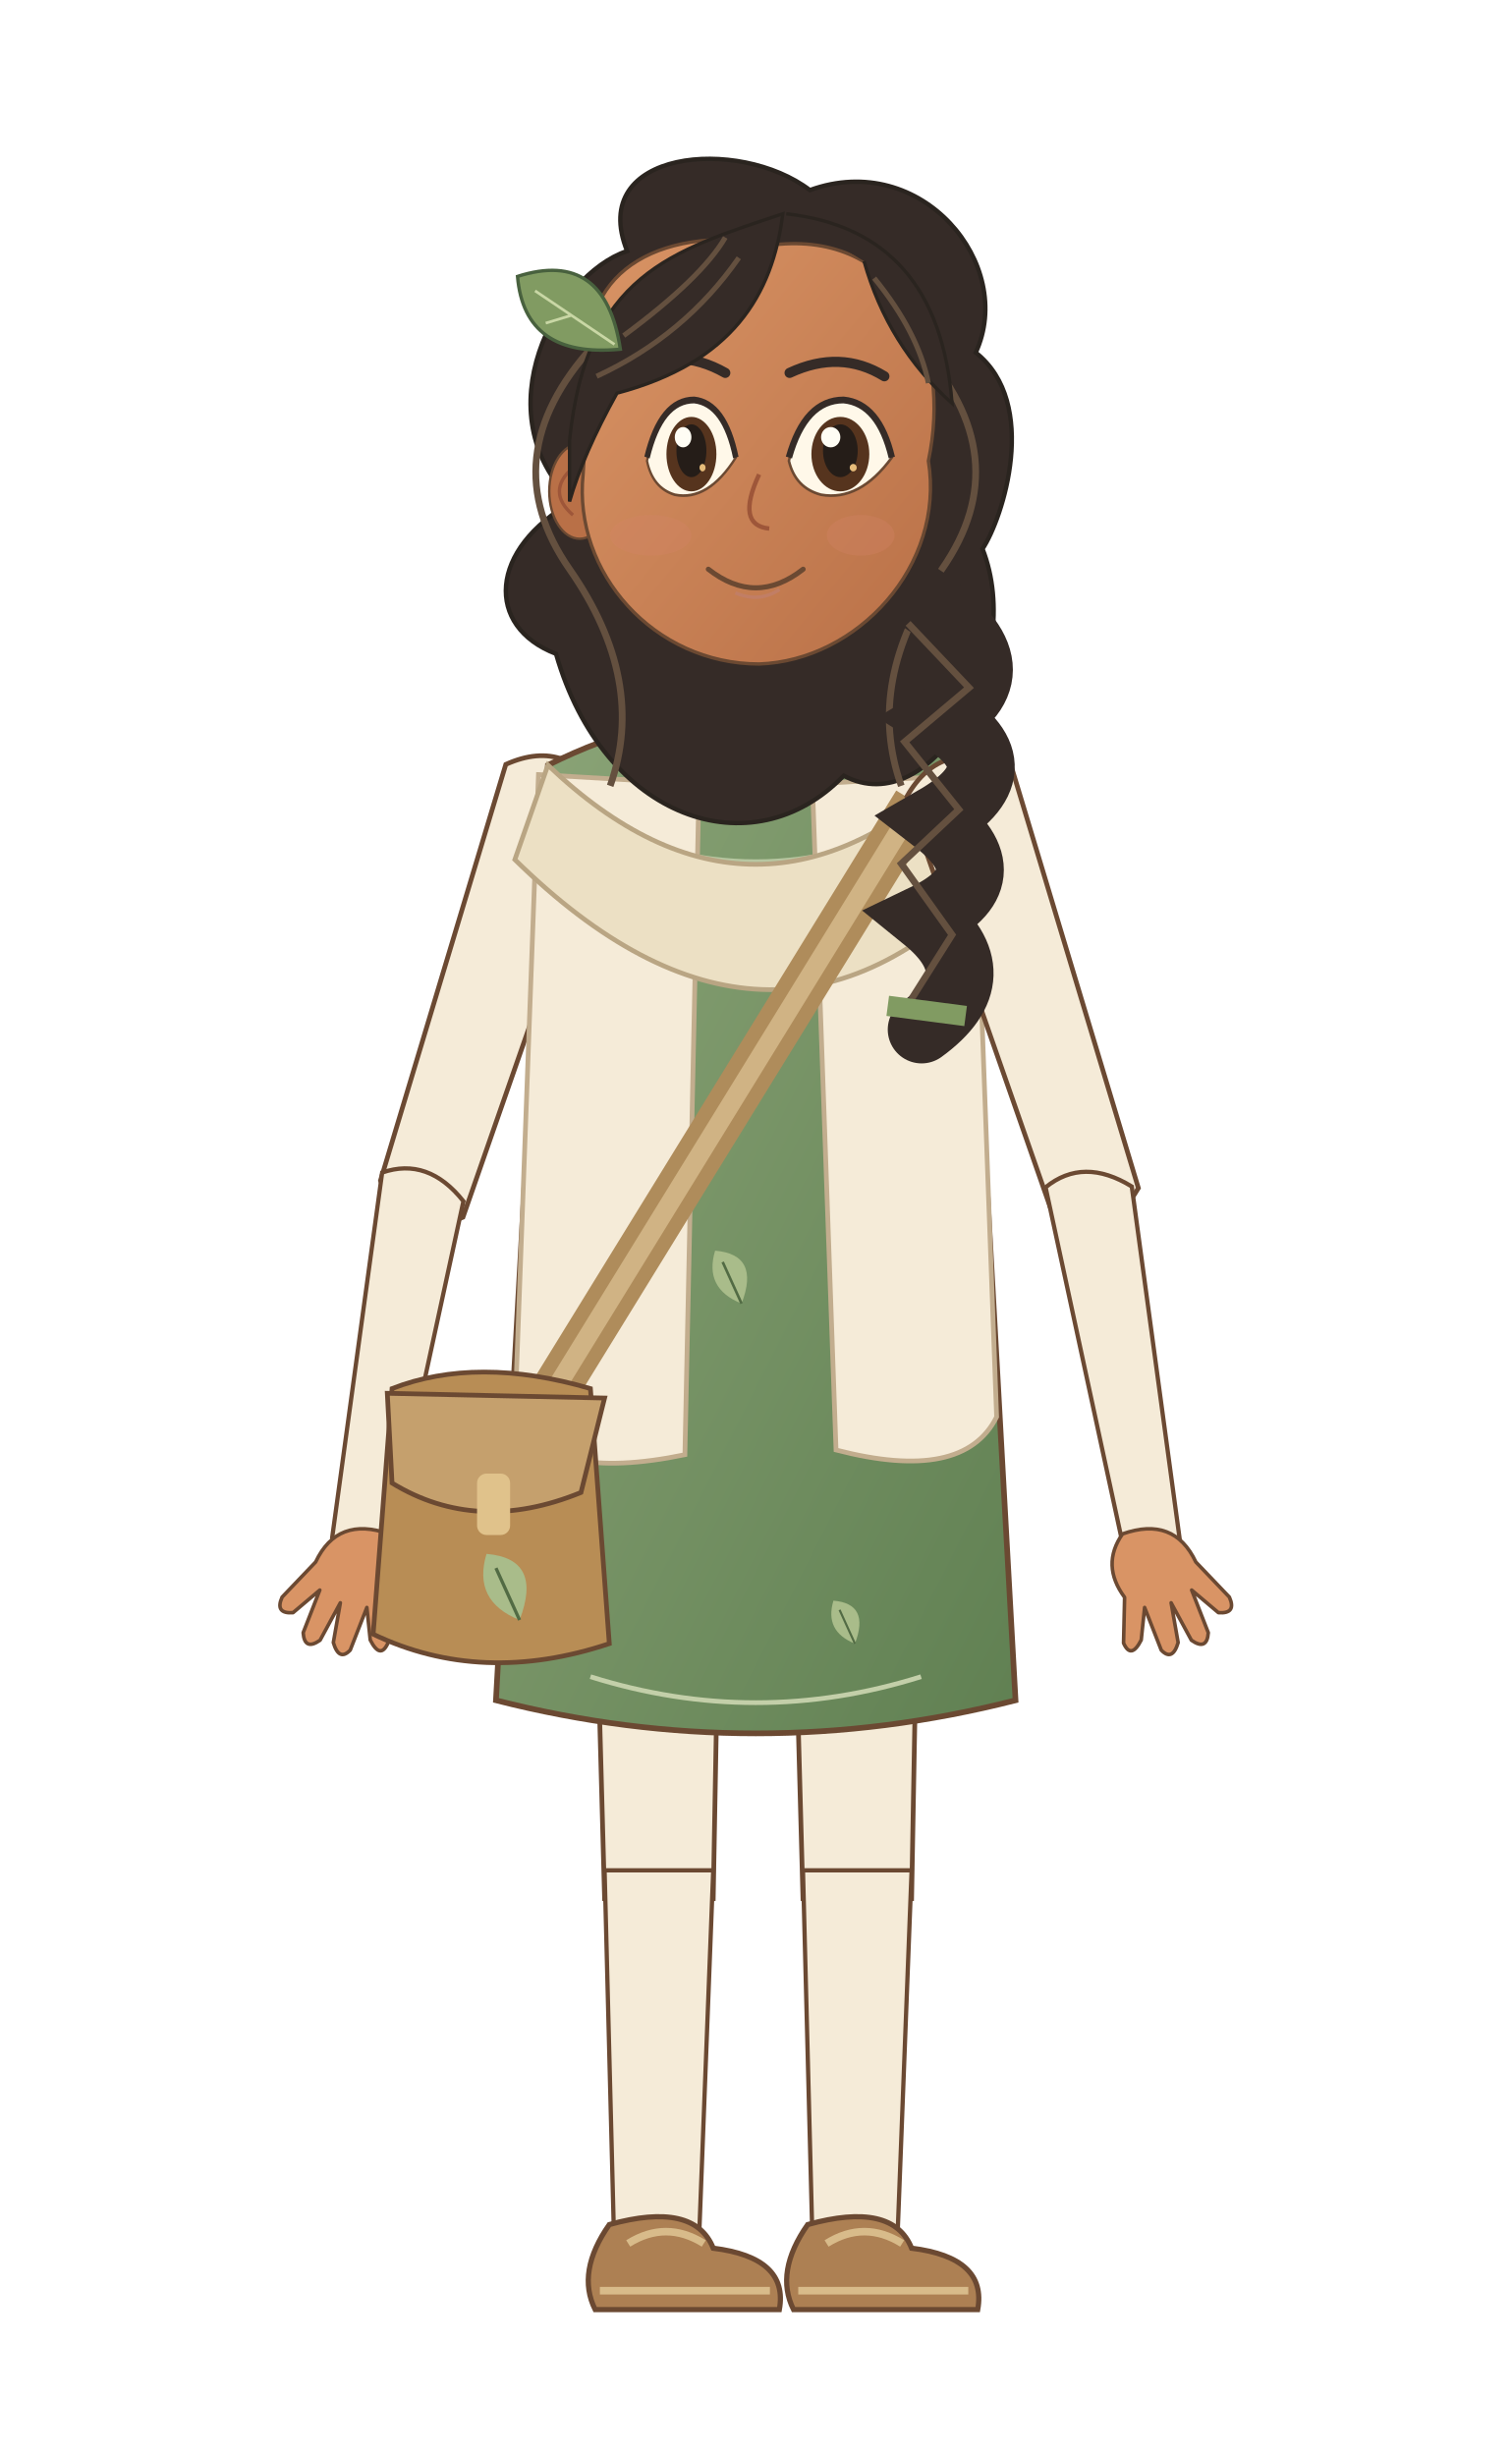
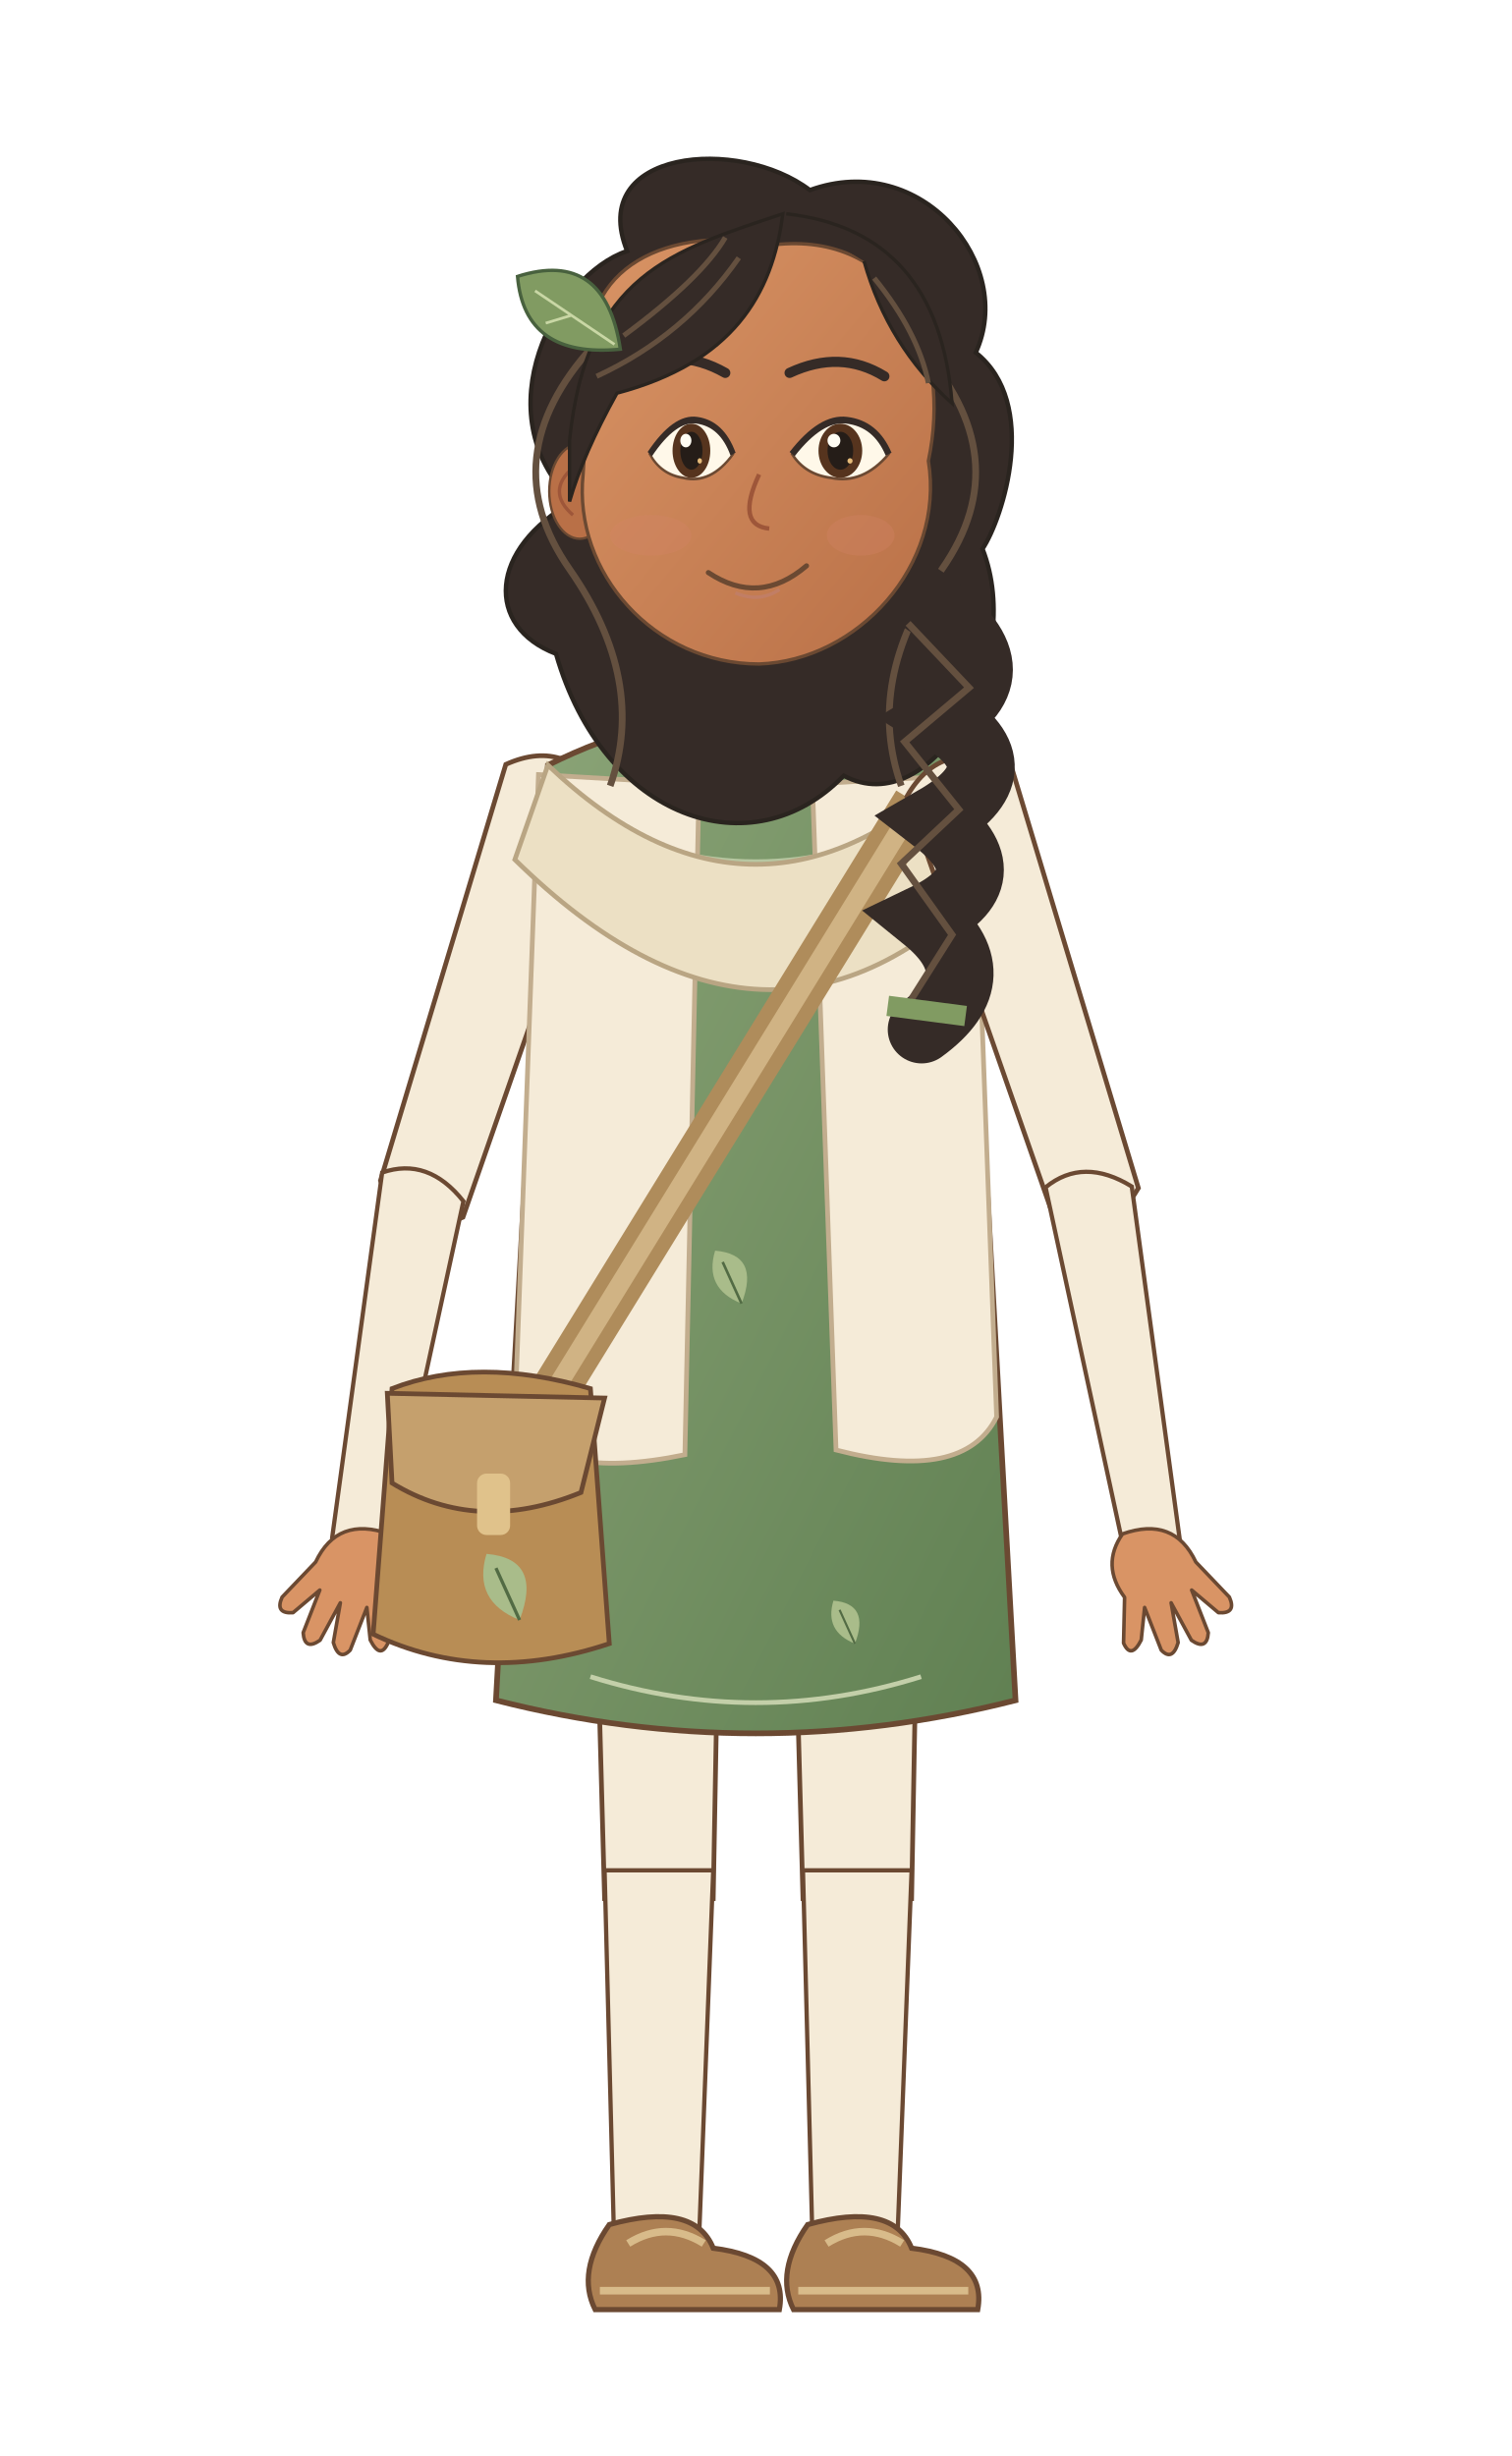
<svg xmlns="http://www.w3.org/2000/svg" width="320" height="520" viewBox="0 0 320 520" data-hrudhi-rig="hrudhi-steward-cool-walking-three-quarter-gentle" data-chapter="steward" data-season="cool" data-state="walking" role="img" aria-label="Hrudhi, Young Steward, cool wardrobe, Walking; draft character design">
  <defs>
    <linearGradient id="hrudhi-steward-cool-walking-three-quarter-gentle-skin" x1="0" y1="0" x2="1" y2="1">
      <stop stop-color="#D99465" />
      <stop offset="1" stop-color="#B97047" />
    </linearGradient>
    <linearGradient id="hrudhi-steward-cool-walking-three-quarter-gentle-cloth" x1="0" y1="0" x2="1" y2="1">
      <stop stop-color="#8CA578" />
      <stop offset="1" stop-color="#608052" />
    </linearGradient>
    <style>@keyframes hrudhi-steward-cool-walking-three-quarter-gentle-body{0%{transform:translate(0px,0px) rotate(0deg) scale(1,1)}12.5%{transform:translate(0px,-2px) rotate(0deg) scale(1,1)}25%{transform:translate(0px,0px) rotate(0deg) scale(1,1)}37.5%{transform:translate(0px,-2px) rotate(0deg) scale(1,1)}50%{transform:translate(0px,0px) rotate(0deg) scale(1,1)}62.5%{transform:translate(0px,-2px) rotate(0deg) scale(1,1)}75%{transform:translate(0px,0px) rotate(0deg) scale(1,1)}87.5%{transform:translate(0px,-2px) rotate(0deg) scale(1,1)}100%{transform:translate(0px,0px) rotate(0deg) scale(1,1)}}[data-hrudhi-rig="hrudhi-steward-cool-walking-three-quarter-gentle"] [data-part="body"]{animation:hrudhi-steward-cool-walking-three-quarter-gentle-body 2800ms linear 1 both}@keyframes hrudhi-steward-cool-walking-three-quarter-gentle-head{0%{transform:translate(0px,0px) rotate(0deg) scale(1,1)}50%{transform:translate(0px,0px) rotate(-1.2deg) scale(1,1)}100%{transform:translate(0px,0px) rotate(0deg) scale(1,1)}}[data-hrudhi-rig="hrudhi-steward-cool-walking-three-quarter-gentle"] [data-part="head"]{animation:hrudhi-steward-cool-walking-three-quarter-gentle-head 2800ms linear 1 both}@keyframes hrudhi-steward-cool-walking-three-quarter-gentle-thighLeft{0%{transform:translate(0px,0px) rotate(0deg) scale(1,1)}12.5%{transform:translate(0px,0px) rotate(18deg) scale(1,1)}25%{transform:translate(0px,0px) rotate(0deg) scale(1,1)}37.5%{transform:translate(0px,0px) rotate(-18deg) scale(1,1)}50%{transform:translate(0px,0px) rotate(0deg) scale(1,1)}62.5%{transform:translate(0px,0px) rotate(18deg) scale(1,1)}75%{transform:translate(0px,0px) rotate(0deg) scale(1,1)}87.5%{transform:translate(0px,0px) rotate(-18deg) scale(1,1)}100%{transform:translate(0px,0px) rotate(0deg) scale(1,1)}}[data-hrudhi-rig="hrudhi-steward-cool-walking-three-quarter-gentle"] [data-part="thighLeft"]{animation:hrudhi-steward-cool-walking-three-quarter-gentle-thighLeft 2800ms linear 1 both}@keyframes hrudhi-steward-cool-walking-three-quarter-gentle-shinLeft{0%{transform:translate(0px,0px) rotate(0deg) scale(1,1)}12.5%{transform:translate(0px,0px) rotate(4deg) scale(1,1)}25%{transform:translate(0px,0px) rotate(0deg) scale(1,1)}37.5%{transform:translate(0px,0px) rotate(31deg) scale(1,1)}50%{transform:translate(0px,0px) rotate(0deg) scale(1,1)}62.5%{transform:translate(0px,0px) rotate(4deg) scale(1,1)}75%{transform:translate(0px,0px) rotate(0deg) scale(1,1)}87.5%{transform:translate(0px,0px) rotate(31deg) scale(1,1)}100%{transform:translate(0px,0px) rotate(0deg) scale(1,1)}}[data-hrudhi-rig="hrudhi-steward-cool-walking-three-quarter-gentle"] [data-part="shinLeft"]{animation:hrudhi-steward-cool-walking-three-quarter-gentle-shinLeft 2800ms linear 1 both}@keyframes hrudhi-steward-cool-walking-three-quarter-gentle-footLeft{0%{transform:translate(0px,0px) rotate(0deg) scale(1,1)}12.5%{transform:translate(0px,0px) rotate(-8deg) scale(1,1)}25%{transform:translate(0px,0px) rotate(0deg) scale(1,1)}37.5%{transform:translate(0px,0px) rotate(8deg) scale(1,1)}50%{transform:translate(0px,0px) rotate(0deg) scale(1,1)}62.5%{transform:translate(0px,0px) rotate(-8deg) scale(1,1)}75%{transform:translate(0px,0px) rotate(0deg) scale(1,1)}87.5%{transform:translate(0px,0px) rotate(8deg) scale(1,1)}100%{transform:translate(0px,0px) rotate(0deg) scale(1,1)}}[data-hrudhi-rig="hrudhi-steward-cool-walking-three-quarter-gentle"] [data-part="footLeft"]{animation:hrudhi-steward-cool-walking-three-quarter-gentle-footLeft 2800ms linear 1 both}@keyframes hrudhi-steward-cool-walking-three-quarter-gentle-thighRight{0%{transform:translate(0px,0px) rotate(0deg) scale(1,1)}12.5%{transform:translate(0px,0px) rotate(-18deg) scale(1,1)}25%{transform:translate(0px,0px) rotate(0deg) scale(1,1)}37.5%{transform:translate(0px,0px) rotate(18deg) scale(1,1)}50%{transform:translate(0px,0px) rotate(0deg) scale(1,1)}62.5%{transform:translate(0px,0px) rotate(-18deg) scale(1,1)}75%{transform:translate(0px,0px) rotate(0deg) scale(1,1)}87.5%{transform:translate(0px,0px) rotate(18deg) scale(1,1)}100%{transform:translate(0px,0px) rotate(0deg) scale(1,1)}}[data-hrudhi-rig="hrudhi-steward-cool-walking-three-quarter-gentle"] [data-part="thighRight"]{animation:hrudhi-steward-cool-walking-three-quarter-gentle-thighRight 2800ms linear 1 both}@keyframes hrudhi-steward-cool-walking-three-quarter-gentle-shinRight{0%{transform:translate(0px,0px) rotate(0deg) scale(1,1)}12.5%{transform:translate(0px,0px) rotate(31deg) scale(1,1)}25%{transform:translate(0px,0px) rotate(0deg) scale(1,1)}37.5%{transform:translate(0px,0px) rotate(4deg) scale(1,1)}50%{transform:translate(0px,0px) rotate(0deg) scale(1,1)}62.5%{transform:translate(0px,0px) rotate(31deg) scale(1,1)}75%{transform:translate(0px,0px) rotate(0deg) scale(1,1)}87.5%{transform:translate(0px,0px) rotate(4deg) scale(1,1)}100%{transform:translate(0px,0px) rotate(0deg) scale(1,1)}}[data-hrudhi-rig="hrudhi-steward-cool-walking-three-quarter-gentle"] [data-part="shinRight"]{animation:hrudhi-steward-cool-walking-three-quarter-gentle-shinRight 2800ms linear 1 both}@keyframes hrudhi-steward-cool-walking-three-quarter-gentle-footRight{0%{transform:translate(0px,0px) rotate(0deg) scale(1,1)}12.5%{transform:translate(0px,0px) rotate(8deg) scale(1,1)}25%{transform:translate(0px,0px) rotate(0deg) scale(1,1)}37.5%{transform:translate(0px,0px) rotate(-8deg) scale(1,1)}50%{transform:translate(0px,0px) rotate(0deg) scale(1,1)}62.5%{transform:translate(0px,0px) rotate(8deg) scale(1,1)}75%{transform:translate(0px,0px) rotate(0deg) scale(1,1)}87.5%{transform:translate(0px,0px) rotate(-8deg) scale(1,1)}100%{transform:translate(0px,0px) rotate(0deg) scale(1,1)}}[data-hrudhi-rig="hrudhi-steward-cool-walking-three-quarter-gentle"] [data-part="footRight"]{animation:hrudhi-steward-cool-walking-three-quarter-gentle-footRight 2800ms linear 1 both}@keyframes hrudhi-steward-cool-walking-three-quarter-gentle-upperLeft{0%{transform:translate(0px,0px) rotate(18deg) scale(1,1)}12.5%{transform:translate(0px,0px) rotate(4deg) scale(1,1)}25%{transform:translate(0px,0px) rotate(18deg) scale(1,1)}37.5%{transform:translate(0px,0px) rotate(32deg) scale(1,1)}50%{transform:translate(0px,0px) rotate(18deg) scale(1,1)}62.5%{transform:translate(0px,0px) rotate(4deg) scale(1,1)}75%{transform:translate(0px,0px) rotate(18deg) scale(1,1)}87.5%{transform:translate(0px,0px) rotate(32deg) scale(1,1)}100%{transform:translate(0px,0px) rotate(18deg) scale(1,1)}}[data-hrudhi-rig="hrudhi-steward-cool-walking-three-quarter-gentle"] [data-part="upperLeft"]{animation:hrudhi-steward-cool-walking-three-quarter-gentle-upperLeft 2800ms linear 1 both}@keyframes hrudhi-steward-cool-walking-three-quarter-gentle-lowerLeft{0%{transform:translate(0px,0px) rotate(-8deg) scale(1,1)}12.5%{transform:translate(0px,0px) rotate(-2deg) scale(1,1)}25%{transform:translate(0px,0px) rotate(-8deg) scale(1,1)}37.5%{transform:translate(0px,0px) rotate(-14deg) scale(1,1)}50%{transform:translate(0px,0px) rotate(-8deg) scale(1,1)}62.5%{transform:translate(0px,0px) rotate(-2deg) scale(1,1)}75%{transform:translate(0px,0px) rotate(-8deg) scale(1,1)}87.5%{transform:translate(0px,0px) rotate(-14deg) scale(1,1)}100%{transform:translate(0px,0px) rotate(-8deg) scale(1,1)}}[data-hrudhi-rig="hrudhi-steward-cool-walking-three-quarter-gentle"] [data-part="lowerLeft"]{animation:hrudhi-steward-cool-walking-three-quarter-gentle-lowerLeft 2800ms linear 1 both}@keyframes hrudhi-steward-cool-walking-three-quarter-gentle-upperRight{0%{transform:translate(0px,0px) rotate(-18deg) scale(1,1)}12.5%{transform:translate(0px,0px) rotate(-4deg) scale(1,1)}25%{transform:translate(0px,0px) rotate(-18deg) scale(1,1)}37.5%{transform:translate(0px,0px) rotate(-32deg) scale(1,1)}50%{transform:translate(0px,0px) rotate(-18deg) scale(1,1)}62.5%{transform:translate(0px,0px) rotate(-4deg) scale(1,1)}75%{transform:translate(0px,0px) rotate(-18deg) scale(1,1)}87.5%{transform:translate(0px,0px) rotate(-32deg) scale(1,1)}100%{transform:translate(0px,0px) rotate(-18deg) scale(1,1)}}[data-hrudhi-rig="hrudhi-steward-cool-walking-three-quarter-gentle"] [data-part="upperRight"]{animation:hrudhi-steward-cool-walking-three-quarter-gentle-upperRight 2800ms linear 1 both}@keyframes hrudhi-steward-cool-walking-three-quarter-gentle-lowerRight{0%{transform:translate(0px,0px) rotate(8deg) scale(1,1)}12.5%{transform:translate(0px,0px) rotate(2deg) scale(1,1)}25%{transform:translate(0px,0px) rotate(8deg) scale(1,1)}37.5%{transform:translate(0px,0px) rotate(14deg) scale(1,1)}50%{transform:translate(0px,0px) rotate(8deg) scale(1,1)}62.5%{transform:translate(0px,0px) rotate(2deg) scale(1,1)}75%{transform:translate(0px,0px) rotate(8deg) scale(1,1)}87.5%{transform:translate(0px,0px) rotate(14deg) scale(1,1)}100%{transform:translate(0px,0px) rotate(8deg) scale(1,1)}}[data-hrudhi-rig="hrudhi-steward-cool-walking-three-quarter-gentle"] [data-part="lowerRight"]{animation:hrudhi-steward-cool-walking-three-quarter-gentle-lowerRight 2800ms linear 1 both}@keyframes hrudhi-steward-cool-walking-three-quarter-gentle-blink{0%{opacity:0}32%{opacity:0}33.5%{opacity:1}36%{opacity:0}76%{opacity:0}77.5%{opacity:1}80%{opacity:0}100%{opacity:0}}[data-hrudhi-rig="hrudhi-steward-cool-walking-three-quarter-gentle"] [data-part="blink"]{animation:hrudhi-steward-cool-walking-three-quarter-gentle-blink 2800ms linear 1 both}@media(prefers-reduced-motion:reduce){[data-hrudhi-rig="hrudhi-steward-cool-walking-three-quarter-gentle"] [data-part="body"]{animation:none!important;opacity:1}[data-hrudhi-rig="hrudhi-steward-cool-walking-three-quarter-gentle"] [data-part="head"]{animation:none!important;opacity:1}[data-hrudhi-rig="hrudhi-steward-cool-walking-three-quarter-gentle"] [data-part="upperLeft"]{animation:none!important;opacity:1}[data-hrudhi-rig="hrudhi-steward-cool-walking-three-quarter-gentle"] [data-part="lowerLeft"]{animation:none!important;opacity:1}[data-hrudhi-rig="hrudhi-steward-cool-walking-three-quarter-gentle"] [data-part="handLeft"]{animation:none!important;transform:translate(0px,0px) rotate(0deg) scale(1,1)}[data-hrudhi-rig="hrudhi-steward-cool-walking-three-quarter-gentle"] [data-part="upperRight"]{animation:none!important;opacity:1}[data-hrudhi-rig="hrudhi-steward-cool-walking-three-quarter-gentle"] [data-part="lowerRight"]{animation:none!important;opacity:1}[data-hrudhi-rig="hrudhi-steward-cool-walking-three-quarter-gentle"] [data-part="handRight"]{animation:none!important;transform:translate(0px,0px) rotate(0deg) scale(1,1)}[data-hrudhi-rig="hrudhi-steward-cool-walking-three-quarter-gentle"] [data-part="thighLeft"]{animation:none!important;opacity:1}[data-hrudhi-rig="hrudhi-steward-cool-walking-three-quarter-gentle"] [data-part="shinLeft"]{animation:none!important;opacity:1}[data-hrudhi-rig="hrudhi-steward-cool-walking-three-quarter-gentle"] [data-part="footLeft"]{animation:none!important;opacity:1}[data-hrudhi-rig="hrudhi-steward-cool-walking-three-quarter-gentle"] [data-part="thighRight"]{animation:none!important;opacity:1}[data-hrudhi-rig="hrudhi-steward-cool-walking-three-quarter-gentle"] [data-part="shinRight"]{animation:none!important;opacity:1}[data-hrudhi-rig="hrudhi-steward-cool-walking-three-quarter-gentle"] [data-part="footRight"]{animation:none!important;opacity:1}[data-hrudhi-rig="hrudhi-steward-cool-walking-three-quarter-gentle"] [data-part="can"]{animation:none!important;transform:translate(0px,0px) rotate(0deg) scale(1,1)}[data-hrudhi-rig="hrudhi-steward-cool-walking-three-quarter-gentle"] [data-part="water"]{animation:none!important;opacity:0}[data-hrudhi-rig="hrudhi-steward-cool-walking-three-quarter-gentle"] [data-part="page"]{animation:none!important;transform:translate(0px,0px) rotate(0deg) scale(1,1)}[data-hrudhi-rig="hrudhi-steward-cool-walking-three-quarter-gentle"] [data-part="blink"]{animation:none!important;opacity:0}[data-hrudhi-rig="hrudhi-steward-cool-walking-three-quarter-gentle"] [data-viseme]{animation:none!important;opacity:0}[data-hrudhi-rig="hrudhi-steward-cool-walking-three-quarter-gentle"] [data-viseme="rest"]{opacity:1}}</style>
  </defs>
  <g transform="translate(0 0) translate(160 300) rotate(0) scale(1 1) translate(-160 -300)" data-part="body" data-origin="160 300" style="transform-origin:160px 300px;transform:translate(0px,0px) rotate(0deg) scale(1,1);">
    <g transform="translate(0 0) translate(139 300) rotate(0) scale(1 1) translate(-139 -300)" data-part="thighLeft" data-origin="139 300" style="transform-origin:139px 300px;transform:translate(0px,0px) rotate(0deg) scale(1,1);">
      <path d="M125 292H153L151 402H128Z" fill="#F5EBD8" stroke="#6B4932" stroke-width="1" />
      <g transform="translate(0 0) translate(139 399) rotate(0) scale(1 1) translate(-139 -399)" data-part="shinLeft" data-origin="139 399" style="transform-origin:139px 399px;transform:translate(0px,0px) rotate(0deg) scale(1,1);">
        <path d="M128 396H151L148 474H130Z" fill="#F5EBD8" stroke="#6B4932" stroke-width=".9" />
        <g transform="translate(0 0) translate(139 473) rotate(0) scale(1 1) translate(-139 -473)" data-part="footLeft" data-origin="139 473" style="transform-origin:139px 473px;transform:translate(0px,0px) rotate(0deg) scale(1,1);">
          <path d="M129 471Q147 466 151 476Q167 478 165 489H126Q122 481 129 471Z" fill="#AD8053" stroke="#6B4932" stroke-width="1.1" />
          <path d="M127 485H163 M133 475Q141 470 149 475" fill="none" stroke="#D8BB8A" stroke-width="1.6" />
        </g>
      </g>
    </g>
    <g transform="translate(0 0) translate(181 300) rotate(0) scale(1 1) translate(-181 -300)" data-part="thighRight" data-origin="181 300" style="transform-origin:181px 300px;transform:translate(0px,0px) rotate(0deg) scale(1,1);">
      <path d="M167 292H195L193 402H170Z" fill="#F5EBD8" stroke="#6B4932" stroke-width="1" />
      <g transform="translate(0 0) translate(181 399) rotate(0) scale(1 1) translate(-181 -399)" data-part="shinRight" data-origin="181 399" style="transform-origin:181px 399px;transform:translate(0px,0px) rotate(0deg) scale(1,1);">
        <path d="M170 396H193L190 474H172Z" fill="#F5EBD8" stroke="#6B4932" stroke-width=".9" />
        <g transform="translate(0 0) translate(181 473) rotate(0) scale(1 1) translate(-181 -473)" data-part="footRight" data-origin="181 473" style="transform-origin:181px 473px;transform:translate(0px,0px) rotate(0deg) scale(1,1);">
          <path d="M171 471Q189 466 193 476Q209 478 207 489H168Q164 481 171 471Z" fill="#AD8053" stroke="#6B4932" stroke-width="1.1" />
          <path d="M169 485H205 M175 475Q183 470 191 475" fill="none" stroke="#D8BB8A" stroke-width="1.6" />
        </g>
      </g>
    </g>
    <g transform="translate(0 0) translate(116 170) rotate(18) scale(1 1) translate(-116 -170)" data-part="upperLeft" data-origin="116 170" style="transform-origin:116px 170px;transform:translate(0px,0px) rotate(18deg) scale(1,1);">
      <path d="M105 165Q116 155 128 166L126 259Q116 268 107 257Z" fill="#F5EBD8" stroke="#6B4932" stroke-width="1" />
      <g transform="translate(0 0) translate(116 256) rotate(-8) scale(1 1) translate(-116 -256)" data-part="lowerLeft" data-origin="116 256" style="transform-origin:116px 256px;transform:translate(0px,0px) rotate(-8deg) scale(1,1);">
        <path d="M107 254Q116 249 125 257L122 333Q116 340 110 332Z" fill="#F5EBD8" stroke="#6B4932" stroke-width=".9" />
        <g transform="translate(0 0) translate(116 331) rotate(0) scale(1 1) translate(-116 -331)" data-part="handLeft" data-origin="116 331" style="transform-origin:116px 331px;transform:translate(0px,0px) rotate(0deg) scale(1,1);">
          <g transform="translate(116 331) scale(-0.95 0.95)" fill="#D99465" stroke="#6B4932" stroke-width=".8" stroke-linejoin="round">
            <path d="M-6-2Q-12 4-8 12L-10 22Q-9 26-6 22L-4 15L-2 25Q0 28 2 24L2 15L5 24Q8 27 9 23L7 13L12 19Q16 20 15 16L9 7Q6-4-6-2Z" />
          </g>
        </g>
      </g>
    </g>
    <path d="M146 127.11H174V179Q160 187 146 179Z" fill="#D99465" stroke="#6B4932" stroke-width=".8" />
    <path d="M116 162Q160 140 204 162L215 360Q160 374 105 360Z" fill="url(#hrudhi-steward-cool-walking-three-quarter-gentle-cloth)" stroke="#6B4932" stroke-width="1.2" />
    <path d="M123 173Q160 192 197 173" fill="none" stroke="#B7C7A1" stroke-width="1.1" />
    <path d="M114 164L148 166L145 308Q116 314 109 300Z M206 164L172 166L177 307Q204 314 211 300Z" fill="#F5EBD8" stroke="#C2AD8E" />
    <path d="M116 162Q160 204 204 162L210 186Q163 235 109 182Z" fill="#ECE0C4" stroke="#B9A583" />
    <path d="M125 355Q160 366 195 355" stroke="#C3CFA9" stroke-width="1" fill="none" />
    <g transform="translate(157 276) scale(0.8)">
      <path d="M0 0Q-10-4-7-14Q5-13 0 0Z" fill="#A9BC8A" />
      <path d="M0 0L-5-11" stroke="#526B44" stroke-width=".7" />
    </g>
    <g transform="translate(181 348) scale(0.65)">
      <path d="M0 0Q-10-4-7-14Q5-13 0 0Z" fill="#A9BC8A" />
      <path d="M0 0L-5-11" stroke="#526B44" stroke-width=".7" />
    </g>
    <path d="M194 170L109 308" stroke="#AF8C5B" stroke-width="10" />
    <path d="M194 170L109 308" stroke="#D0B384" stroke-width="4" />
    <g transform="translate(100 294)">
      <path d="M-17 0Q1-7 25 0L29 54Q2 63-21 52Z" fill="#B88D55" stroke="#6B4932" />
      <path d="M-18 1L28 2L23 22Q1 31-17 20Z" fill="#C5A06D" stroke="#6B4932" />
      <rect x="1" y="18" width="7" height="13" rx="2" fill="#E0C28B" />
      <g transform="translate(10 49) scale(1)">
        <path d="M0 0Q-10-4-7-14Q5-13 0 0Z" fill="#A9BC8A" />
        <path d="M0 0L-5-11" stroke="#526B44" stroke-width=".7" />
      </g>
    </g>
    <g transform="translate(0 0) translate(204 170) rotate(-18) scale(1 1) translate(-204 -170)" data-part="upperRight" data-origin="204 170" style="transform-origin:204px 170px;transform:translate(0px,0px) rotate(-18deg) scale(1,1);">
      <path d="M193 165Q204 155 216 166L214 259Q204 268 195 257Z" fill="#F5EBD8" stroke="#6B4932" stroke-width="1" />
      <g transform="translate(0 0) translate(204 256) rotate(8) scale(1 1) translate(-204 -256)" data-part="lowerRight" data-origin="204 256" style="transform-origin:204px 256px;transform:translate(0px,0px) rotate(8deg) scale(1,1);">
        <path d="M195 254Q204 249 213 257L210 333Q204 340 198 332Z" fill="#F5EBD8" stroke="#6B4932" stroke-width=".9" />
        <g transform="translate(0 0) translate(204 331) rotate(0) scale(1 1) translate(-204 -331)" data-part="handRight" data-origin="204 331" style="transform-origin:204px 331px;transform:translate(0px,0px) rotate(0deg) scale(1,1);">
          <g transform="translate(204 331) scale(0.95 0.95)" fill="#D99465" stroke="#6B4932" stroke-width=".8" stroke-linejoin="round">
            <path d="M-6-2Q-12 4-8 12L-10 22Q-9 26-6 22L-4 15L-2 25Q0 28 2 24L2 15L5 24Q8 27 9 23L7 13L12 19Q16 20 15 16L9 7Q6-4-6-2Z" />
          </g>
        </g>
      </g>
    </g>
    <g transform="translate(0 0) translate(160 94) rotate(0) scale(1 1) translate(-160 -94)" data-part="head" data-origin="160 94" style="transform-origin:160px 94px;transform:translate(0px,0px) rotate(0deg) scale(1,1);">
      <g transform="translate(160 94) scale(0.7166667)">
        <path d="M-54 17C-81-9-59-50-38-57C-50-87-5-91 16-75C49-87 77-53 65-27C84-12 73 22 67 31C80 64 52 112 26 98C-1 126-45 111-59 62C-80 54-79 31-54 17Z" fill="#352B27" stroke="#2A241F" stroke-width="1.3" />
        <path d="M-48-29Q-78 4 -55 37T-43 101" stroke="#64503F" stroke-width="2" fill="none" />
        <path d="M48-29Q78 4 55 37T43 101" stroke="#64503F" stroke-width="2" fill="none" />
        <path d="M48 45Q80 66 55 81Q79 96 53 111Q75 128 50 140Q71 157 49 173" stroke="#352B27" stroke-width="20" stroke-linecap="round" fill="none" />
        <path d="M45 53l18 19-19 16 16 20-17 16 15 21-12 19" stroke="#64503F" stroke-width="2" fill="none" />
        <path d="M39 166l23 3" stroke="#819B62" stroke-width="6" />
        <ellipse cx="-52" cy="14" rx="9" ry="14" fill="#B97047" stroke="#6B4932" stroke-width=".7" />
        <path d="M-54 7q-8 7 0 14" stroke="#9E5639" fill="none" />
        <path d="M-49-23C-52-52-27-65 7-59C43-62 58-28 51 5C56 36 30 64 1 65C-30 65-54 38-51 9Z" fill="url(#hrudhi-steward-cool-walking-three-quarter-gentle-skin)" stroke="#6B4932" stroke-width="1" />
        <ellipse cx="-31" cy="27" rx="12" ry="6" fill="#D58368" opacity=".3" />
        <ellipse cx="31" cy="27" rx="10" ry="6" fill="#D58368" opacity=".3" />
        <g transform="translate(-19 0) scale(0.82 1)">
-           <path d="M-16 5Q-12-13 0-13Q12-13 16 4Q6 17-6 15Q-14 13-16 5Z" fill="#FFF8E9" stroke="#6B4932" stroke-width=".8" />
-           <ellipse cy="3" rx="9" ry="11" fill="#56341E" />
-           <ellipse cy="2" rx="5.4" ry="7.8" fill="#251D18" />
-           <circle cx="-3" cy="-2" r="3" fill="#FFFDF4" />
-           <circle cx="4" cy="7" r="1.1" fill="#E6BC7A" />
-           <path d="M-16 4Q-11-13 1-13Q12-12 16 4" stroke="#352B27" stroke-width="2" fill="none" />
+           <path d="M-15 3Q-6-8 2-7Q11-6 15 3Q7 12-3 10Q-11 9-15 3Z" fill="#FFF8E9" stroke="#6B4932" stroke-width=".8" />
+           <ellipse cy="2" rx="6.8" ry="8" fill="#56341E" />
+           <ellipse cy="2" rx="4" ry="5.6" fill="#251D18" />
+           <circle cx="-2" cy="-1" r="2" fill="#FFFDF4" />
+           <circle cx="3" cy="5" r=".8" fill="#E6BC7A" />
+           <path d="M-15 3Q-6-8 2-7Q11-6 15 3" stroke="#352B27" stroke-width="2" fill="none" />
        </g>
        <g transform="translate(25 0) scale(0.95 1)">
-           <path d="M-16 5Q-12-13 0-13Q12-13 16 4Q6 17-6 15Q-14 13-16 5Z" fill="#FFF8E9" stroke="#6B4932" stroke-width=".8" />
-           <ellipse cy="3" rx="9" ry="11" fill="#56341E" />
-           <ellipse cy="2" rx="5.4" ry="7.8" fill="#251D18" />
-           <circle cx="-3" cy="-2" r="3" fill="#FFFDF4" />
-           <circle cx="4" cy="7" r="1.1" fill="#E6BC7A" />
-           <path d="M-16 4Q-11-13 1-13Q12-12 16 4" stroke="#352B27" stroke-width="2" fill="none" />
+           <path d="M-15 3Q-6-8 2-7Q11-6 15 3Q7 12-3 10Q-11 9-15 3Z" fill="#FFF8E9" stroke="#6B4932" stroke-width=".8" />
+           <ellipse cy="2" rx="6.8" ry="8" fill="#56341E" />
+           <ellipse cy="2" rx="4" ry="5.6" fill="#251D18" />
+           <circle cx="-2" cy="-1" r="2" fill="#FFFDF4" />
+           <circle cx="3" cy="5" r=".8" fill="#E6BC7A" />
+           <path d="M-15 3Q-6-8 2-7Q11-6 15 3" stroke="#352B27" stroke-width="2" fill="none" />
        </g>
        <path d="M-38 -22Q-23 -29 -9 -21 M10 -21Q25 -28 38 -20" stroke="#352B27" stroke-width="3" stroke-linecap="round" fill="none" />
        <path d="M1 9q-7 15 3 16" stroke="#9E5639" stroke-width="1.3" fill="none" />
        <g transform="translate(0 0)">
          <g data-viseme="rest" style="opacity:1">
-             <path d="M-14 37Q0 48 14 37" stroke="#6B4932" stroke-width="1.5" stroke-linecap="round" fill="none" />
+             <path d="M-14 38Q1 48 15 36" stroke="#6B4932" stroke-width="1.5" stroke-linecap="round" fill="none" />
            <path d="M-6 44Q1 47 7 43" stroke="#C17E65" fill="none" />
          </g>
          <g data-viseme="A" style="opacity:0">
            <ellipse cy="42" rx="10" ry="11" fill="#783D34" />
            <path d="M-6 48Q0 44 6 48" stroke="#D79080" stroke-width="3" fill="none" />
          </g>
          <g data-viseme="E" style="opacity:0">
            <ellipse cy="41" rx="13" ry="7" fill="#783D34" />
            <path d="M-8 37H8" stroke="#FFF4DE" stroke-width="3" />
          </g>
          <g data-viseme="O" style="opacity:0">
            <ellipse cy="42" rx="7" ry="10" fill="#783D34" />
          </g>
          <g data-viseme="U" style="opacity:0">
            <ellipse cy="42" rx="5.5" ry="8" fill="#783D34" />
          </g>
          <g data-viseme="M" style="opacity:0">
            <path d="M-12 41Q0 44 12 41" stroke="#6B4932" stroke-width="1.5" stroke-linecap="round" fill="none" />
          </g>
          <g data-viseme="F" style="opacity:0">
            <path d="M-11 38Q0 33 11 38L7 44Q0 49-7 44Z" fill="#A65D51" />
            <path d="M-7 37H7" stroke="#FFF4DE" stroke-width="3" />
          </g>
          <g data-viseme="L" style="opacity:0">
            <ellipse cy="41" rx="10" ry="8" fill="#783D34" />
            <path d="M-5 43Q0 34 5 43" fill="#D99483" />
          </g>
        </g>
        <g data-part="blink" style="opacity:0">
          <path d="M-40 4Q-23 19-7 4V-15H-40Z M7 4Q23 19 40 4V-15H7Z" fill="#D99465" />
          <path d="M-37 5q14 10 28 0 M10 5q14 10 27 0" stroke="#352B27" fill="none" />
        </g>
        <path d="M-55-1C-50-50-25-57 8-68C5-44-7-24-41-15Q-51 3-55 17Z M9-68Q54-63 58-12Q39-29 32-54" fill="#352B27" stroke="#2A241F" stroke-width="1" />
        <path d="M-47-20Q-21-32-5-55 M-39-32Q-16-49-9-61 M35-49Q48-33 51-18" stroke="#64503F" stroke-width="1.5" fill="none" />
        <g transform="translate(-40 -28) rotate(-24)">
          <path d="M0 0Q-27-9-19-32Q8-29 0 0Z" fill="#819B62" stroke="#48613E" />
          <path d="M-1-2L-16-26M-9-15l-8-1" stroke="#C9D7A5" stroke-width=".8" />
        </g>
      </g>
    </g>
  </g>
</svg>
